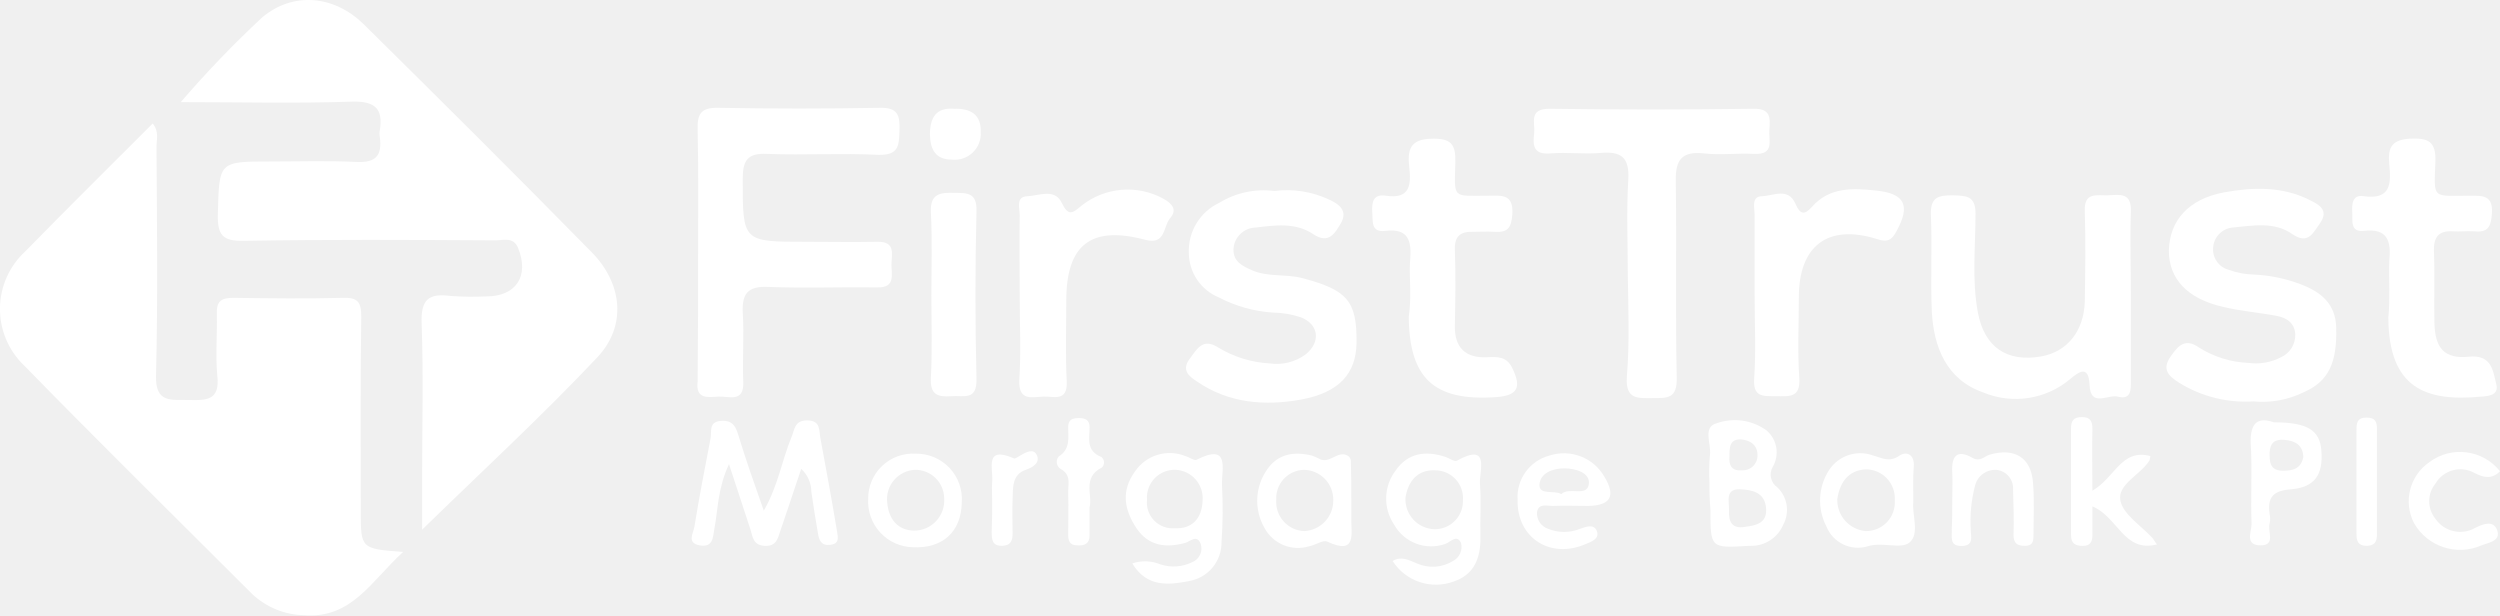
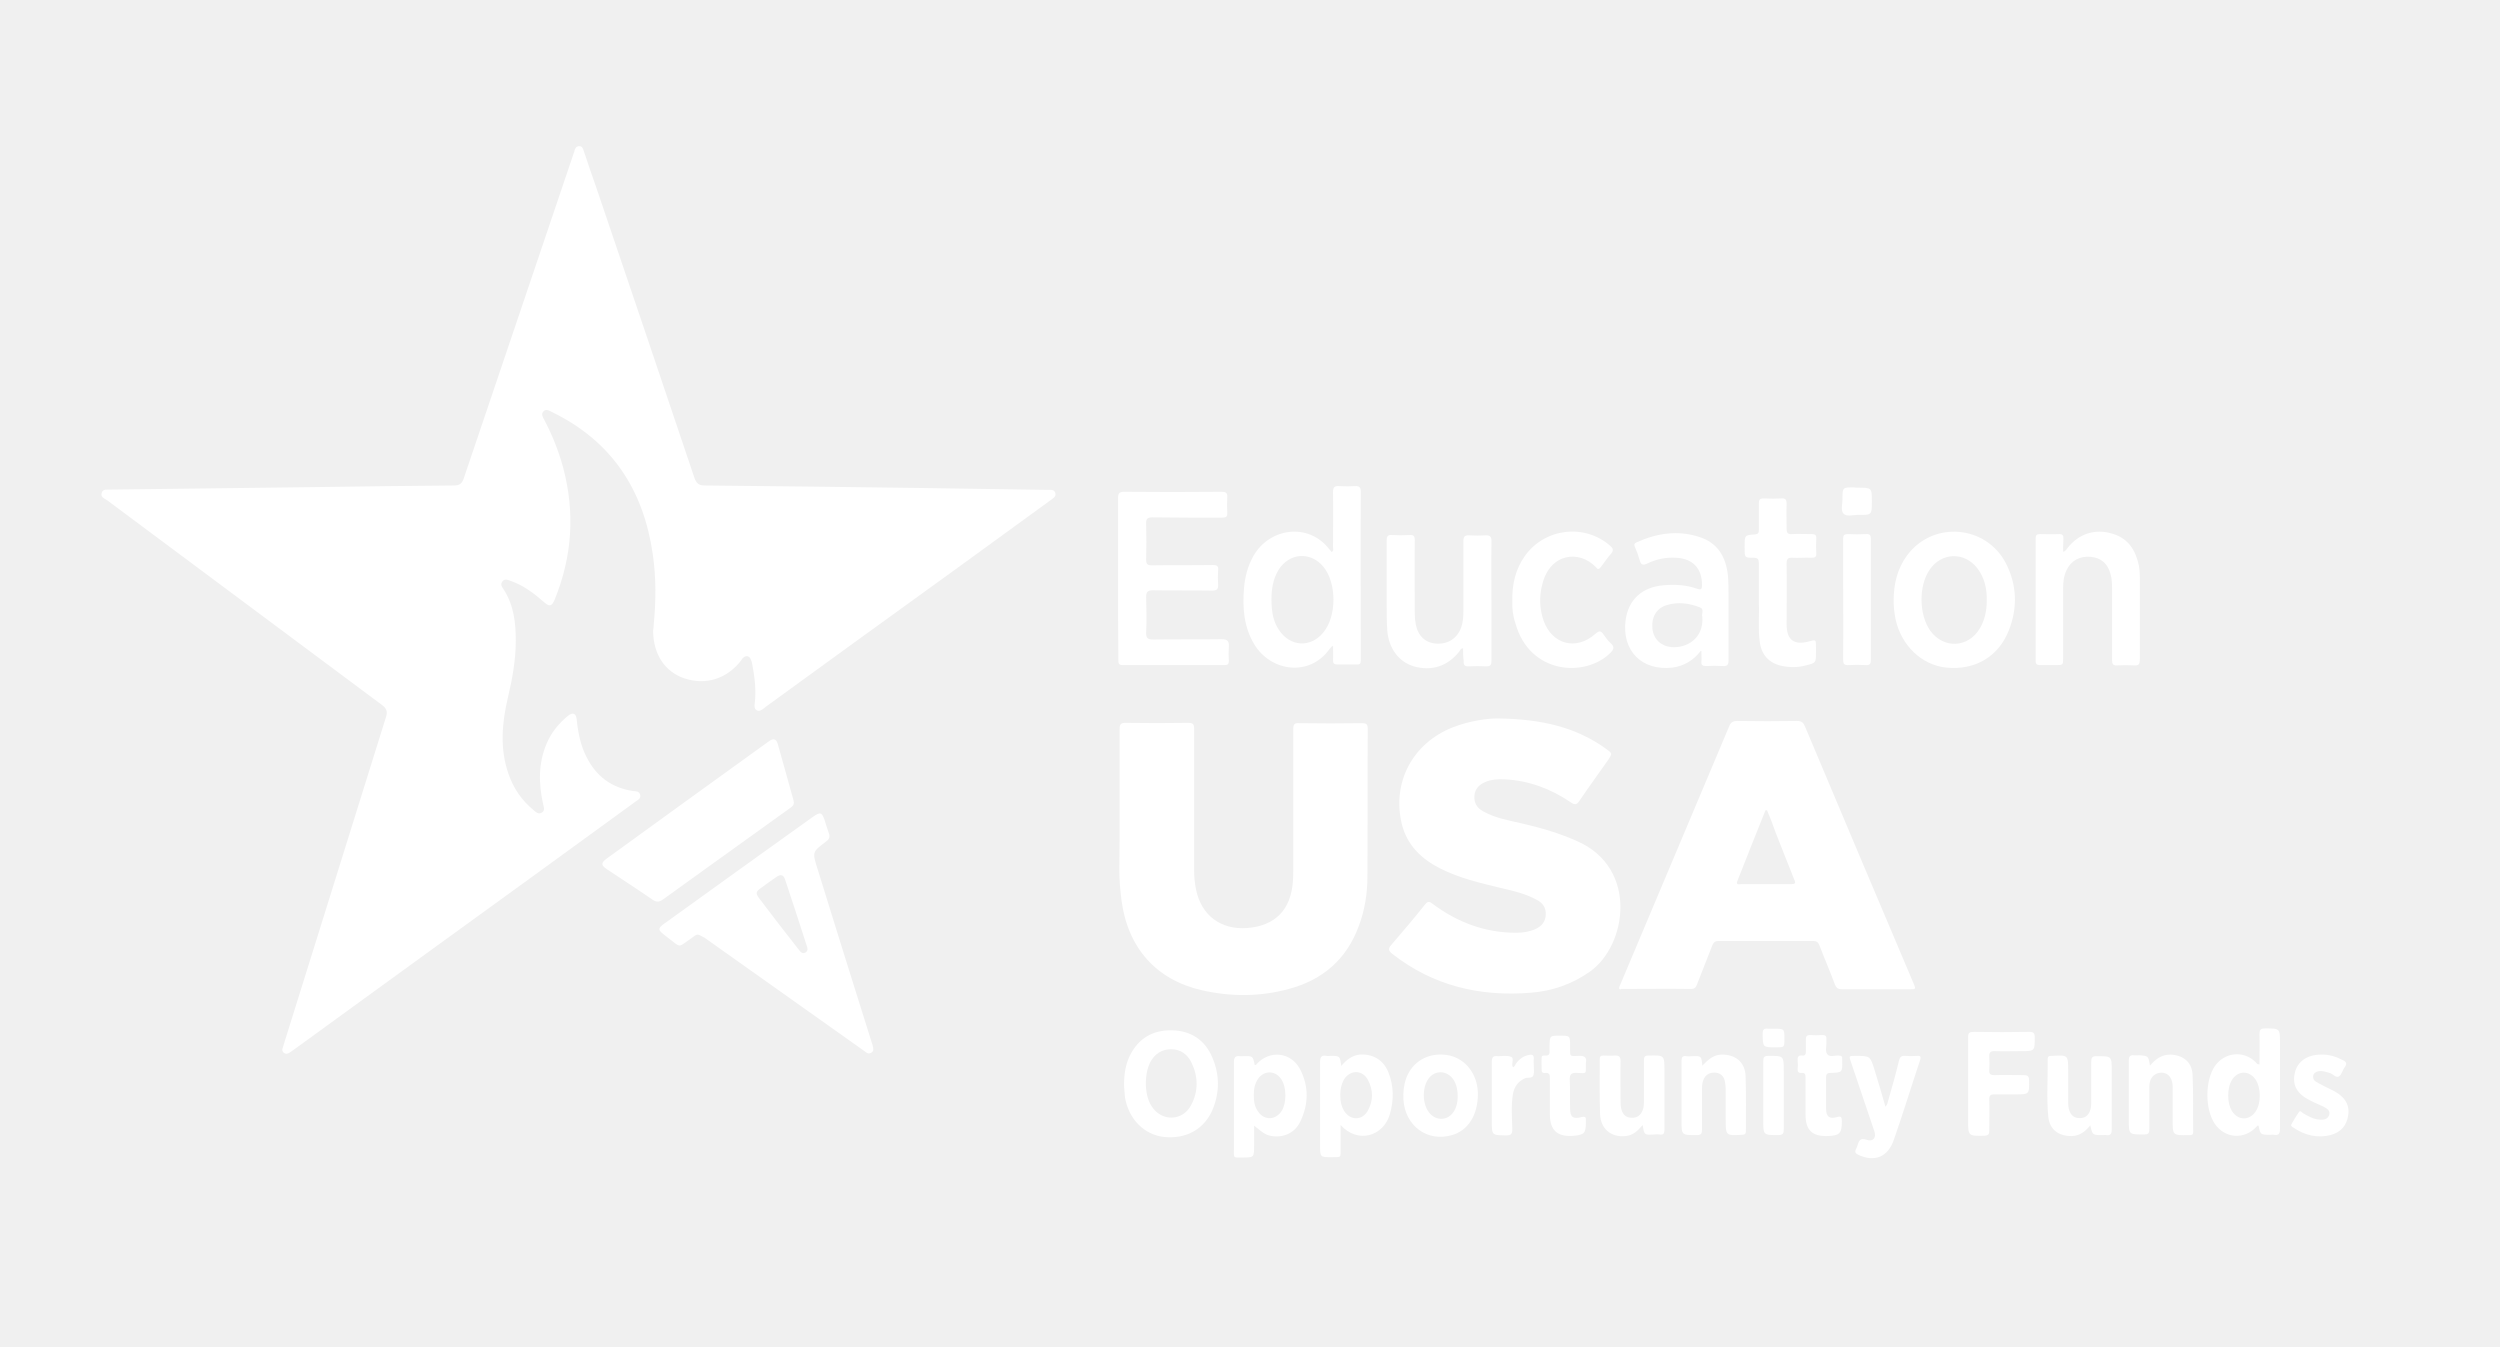
- <svg xmlns="http://www.w3.org/2000/svg" width="238.5" height="58.715" viewBox="0 0 238.5 58.715">
-   <defs>
-     <style>.a{fill:#fff;}</style>
-   </defs>
-   <g transform="translate(-44.149 -83.302)">
-     <path class="a" d="M82.6,150.179c-3.036,2.765-4.895,6.39-9.472,6.028a7.425,7.425,0,0,1-4.895-1.994c-7.251-7.251-14.593-14.457-21.754-21.8a7.457,7.457,0,0,1,.091-10.922c3.988-4.079,8.067-8.112,12.146-12.191.634.77.363,1.541.363,2.266.045,7.251.136,14.5-.045,21.754-.091,2.719,1.5,2.311,3.127,2.357,1.677.045,2.991.045,2.719-2.311-.181-1.949,0-3.943-.045-5.892-.045-1.224.408-1.541,1.586-1.541,3.49.045,6.934.091,10.424,0,1.4-.045,1.768.363,1.768,1.768-.091,6.209-.045,12.373-.045,18.581C78.57,149.862,78.57,149.862,82.6,150.179Z" transform="translate(0 -14.216)" />
-     <path class="a" d="M82.2,93.045a101.291,101.291,0,0,1,7.75-8.067c2.946-2.493,6.843-2.13,9.653.589,7.3,7.206,14.593,14.457,21.8,21.8,2.946,2.991,3.354,7.025.544,10.016-5.3,5.62-11.013,10.877-16.723,16.451V129.12c0-4.985.136-9.971-.045-14.956-.091-2.311.68-2.9,2.765-2.629a28.358,28.358,0,0,0,3.4.045c2.855,0,4.124-1.949,3.036-4.623-.453-1.088-1.4-.725-2.13-.725-8.022-.045-16-.091-24.02.045-2.039.045-2.538-.544-2.493-2.538.136-5.031.045-5.031,5.076-5.031,2.719,0,5.438-.091,8.158.045,1.858.091,2.447-.634,2.221-2.357a1.717,1.717,0,0,1,0-.68c.317-1.994-.408-2.765-2.583-2.719C93.168,93.181,87.729,93.045,82.2,93.045Z" transform="translate(-20.806)" />
-     <path class="a" d="M191.013,119.865c0-3.943.045-7.84-.045-11.783-.045-1.5.317-2.13,1.994-2.085q7.682.136,15.364,0c1.722-.045,1.949.68,1.9,2.13s-.045,2.4-1.994,2.357c-3.535-.181-7.07.045-10.65-.091-1.858-.091-2.311.634-2.311,2.357,0,6.028-.045,6.028,6.028,6.028,2.266,0,4.532.045,6.8,0,1.813-.045,1.36,1.224,1.36,2.175s.408,2.221-1.36,2.175c-3.49-.045-6.934.091-10.424-.045-1.949-.091-2.493.68-2.4,2.493.136,2.175-.045,4.4.045,6.571.091,1.994-1.36,1.36-2.311,1.4-1,.045-2.266.317-2.039-1.45v-.227C191.013,127.887,191.013,123.854,191.013,119.865Z" transform="translate(-80.265 -12.409)" />
-     <path class="a" d="M375.964,122.015c0-3.036-.136-6.028.045-9.019.136-2.175-.68-2.765-2.674-2.583-1.586.136-3.172-.091-4.759.045-1.677.136-1.677-.816-1.541-1.949.091-1-.544-2.311,1.45-2.311q9.721.136,19.443,0c1.677-.045,1.632.861,1.541,1.994-.091,1,.544,2.4-1.45,2.311-1.586-.091-3.172.136-4.759-.045-2.085-.227-2.765.544-2.719,2.629.091,6.254-.045,12.508.091,18.763.045,1.994-.861,1.949-2.266,1.949s-2.629.181-2.493-1.994C376.145,128.5,376.009,125.233,375.964,122.015Z" transform="translate(-176.523 -12.519)" />
-     <path class="a" d="M469.678,134.1v7.931c0,.861.045,1.858-1.224,1.541-.952-.272-2.629,1.088-2.719-1.133-.091-1.949-1.042-1.224-1.858-.544a8.062,8.062,0,0,1-8.294,1.269c-3.49-1.224-4.713-4.305-4.895-7.7-.136-3.082.045-6.209-.091-9.291-.045-1.677.77-1.813,2.085-1.813,1.224.045,2.175,0,2.175,1.722,0,3.172-.363,6.345.227,9.472.634,3.308,2.765,4.759,6.073,4.169,2.447-.453,4.034-2.4,4.124-5.212.045-2.855.091-5.756,0-8.611-.091-1.9,1.178-1.5,2.221-1.541,1.088-.045,2.266-.317,2.175,1.586C469.587,128.658,469.678,131.378,469.678,134.1Z" transform="translate(-222.243 -22.425)" />
-     <path class="a" d="M302.234,123.39a9.489,9.489,0,0,1,5.212.816c1,.453,1.813,1.088,1.133,2.266-.544.906-1.133,2.039-2.629,1.042-1.677-1.133-3.626-.861-5.484-.634a2.17,2.17,0,0,0-2.13,2.039c-.045,1.224.861,1.632,1.767,2.039,1.586.68,3.263.317,4.895.77,4.215,1.133,5.121,2.175,5.076,6.164-.045,2.9-1.632,4.713-5.257,5.393-3.49.634-6.934.363-9.971-1.722-.77-.5-1.5-1.088-.68-2.175.68-.906,1.224-1.994,2.674-1.088a10.543,10.543,0,0,0,4.94,1.541,4.672,4.672,0,0,0,3.444-.861c1.45-1.178,1.269-2.855-.453-3.535a8.708,8.708,0,0,0-2.674-.453,12.988,12.988,0,0,1-5.167-1.45,4.616,4.616,0,0,1-2.855-4.26,5.06,5.06,0,0,1,2.9-4.759A8.1,8.1,0,0,1,302.234,123.39Z" transform="translate(-136.512 -21.87)" />
-     <path class="a" d="M508.487,143.332a12.032,12.032,0,0,1-7.07-1.767c-1-.634-1.722-1.269-.816-2.538.725-1.042,1.4-1.767,2.719-.816a9.591,9.591,0,0,0,4.713,1.45,5.155,5.155,0,0,0,3.082-.544,2.3,2.3,0,0,0,1.36-2.175c-.045-1.088-.816-1.586-1.768-1.768-1.677-.317-3.444-.453-5.121-.861-3.4-.77-5.167-2.674-5.167-5.348.045-2.855,1.858-4.94,5.257-5.574,2.765-.5,5.574-.589,8.158.725.861.408,1.9.952,1,2.221-.635.861-1.088,2.085-2.629,1.042-1.722-1.224-3.762-.816-5.71-.634a2.057,2.057,0,0,0-1.858,1.994,1.994,1.994,0,0,0,1.5,2.039,7.278,7.278,0,0,0,2.4.453,14.337,14.337,0,0,1,4.4.906c1.949.725,3.4,1.858,3.444,4.169.091,3.354-.725,5.121-3.127,6.164A8.9,8.9,0,0,1,508.487,143.332Z" transform="translate(-249.359 -21.736)" />
-     <path class="a" d="M336.618,127c0-1-.091-1.949,0-2.946.136-1.768-.136-3.036-2.357-2.765-1.45.181-1.178-.952-1.269-1.813-.045-1,.136-1.722,1.314-1.541,2.357.363,2.4-1.133,2.221-2.719-.181-1.632.045-2.674,2.13-2.719,1.858-.045,2.311.5,2.266,2.266-.091,3.535-.317,3.172,3.127,3.172,1.224,0,2.447-.227,2.311,1.768-.091,1.314-.453,1.768-1.722,1.677-.68-.045-1.36,0-2.039,0-1.224-.045-1.768.453-1.722,1.722.091,2.4.045,4.849,0,7.251-.045,2.085,1.042,3.082,3.036,2.991,1.042-.045,1.9-.091,2.447,1.042.906,1.858.5,2.629-1.586,2.765-5.892.408-8.248-1.813-8.294-7.659A15.606,15.606,0,0,0,336.618,127Z" transform="translate(-157.935 -15.962)" />
-     <path class="a" d="M542.822,126.85c0-.906-.045-1.813,0-2.719.181-1.858-.136-3.127-2.447-2.855-1.314.136-1.042-1-1.088-1.768s0-1.722,1.088-1.541c2.583.363,2.629-1.178,2.447-2.991-.136-1.45.045-2.357,1.9-2.493,1.813-.091,2.583.227,2.493,2.266-.136,3.58-.317,3.172,3.308,3.172,1.224,0,2.221-.045,2.085,1.722-.091,1.224-.363,1.813-1.677,1.677-.68-.045-1.36.045-2.039,0-1.4-.091-1.858.589-1.813,1.9.091,2.266,0,4.532.045,6.8.045,2.447.952,3.49,3.263,3.263,2.175-.227,2.311,1.269,2.629,2.583.317,1.133-.816,1.178-1.45,1.224-5.3.5-8.792-.816-8.838-7.523C542.822,128.663,542.822,127.757,542.822,126.85Z" transform="translate(-270.732 -15.949)" />
-     <path class="a" d="M258.714,133.359c0-2.583-.045-5.121,0-7.7,0-.68-.408-1.768.725-1.813,1.088-.045,2.583-.77,3.263.589.634,1.314,1,1.088,1.9.317a7.083,7.083,0,0,1,7.8-.68c.906.5,1.36,1.088.634,1.9-.634.77-.408,2.538-2.311,2.039-5.212-1.4-7.569.453-7.569,5.8,0,2.583-.091,5.121.045,7.7.091,1.994-1.269,1.4-2.266,1.45-1.042.045-2.311.453-2.266-1.5C258.85,138.8,258.714,136.078,258.714,133.359Z" transform="translate(-117.284 -21.823)" />
-     <path class="a" d="M413.43,133.308v-7.7c0-.68-.363-1.813.725-1.813,1.042-.045,2.493-.861,3.172.725.453,1.042.861,1.088,1.586.272,1.677-1.9,3.943-1.768,6.073-1.541,2.81.272,3.308,1.45,1.994,3.852-.453.861-.861,1.133-1.9.77-4.668-1.45-7.433.634-7.433,5.574,0,2.583-.136,5.121.045,7.7.136,1.949-1.042,1.722-2.266,1.722s-2.175.091-2.039-1.722C413.566,138.611,413.43,135.982,413.43,133.308Z" transform="translate(-201.889 -21.772)" />
-     <path class="a" d="M240.137,133.68c0-2.629.091-5.3-.045-7.931-.091-1.813.906-1.9,2.266-1.858,1.224,0,2.13,0,2.085,1.722q-.2,8.022,0,16.043c.045,2.085-1.224,1.541-2.357,1.632-1.314.091-2.085-.091-1.994-1.768C240.227,138.982,240.137,136.354,240.137,133.68Z" transform="translate(-107.136 -22.189)" />
-     <path class="a" d="M200.18,176.423c-.68,2.039-1.314,3.943-1.949,5.8-.272.77-.363,1.632-1.586,1.541-1.088-.091-1.088-.906-1.314-1.586-.634-1.9-1.224-3.762-2.039-6.209-1.088,2.357-1.042,4.305-1.4,6.209-.136.816-.136,1.767-1.4,1.541s-.589-1.178-.5-1.768c.453-2.81,1-5.62,1.541-8.43.136-.634-.227-1.586,1-1.677s1.45.68,1.722,1.586c.68,2.221,1.45,4.4,2.357,6.979,1.4-2.447,1.722-4.8,2.629-6.979.317-.725.272-1.632,1.5-1.632,1.314,0,1.133.952,1.269,1.677.544,2.946,1.088,5.892,1.586,8.883.091.589.272,1.224-.68,1.314-.816.091-1.042-.453-1.133-1.088-.227-1.314-.453-2.674-.634-3.988A2.958,2.958,0,0,0,200.18,176.423Z" transform="translate(-79.598 -48.39)" />
-     <path class="a" d="M281.753,189.224a3.813,3.813,0,0,1,2.674.091,4.049,4.049,0,0,0,3.082-.227,1.4,1.4,0,0,0,.77-1.722c-.363-.952-1-.227-1.5-.091-1.858.5-3.49.272-4.623-1.4-1.178-1.768-1.5-3.58-.136-5.438a3.992,3.992,0,0,1,4.8-1.45c.363.091.816.453,1.042.363,3.263-1.677,2.4.906,2.447,2.4a43.551,43.551,0,0,1-.045,5.438,3.718,3.718,0,0,1-3.082,3.716C285.333,191.264,283.158,191.581,281.753,189.224Zm6.707-6.028a2.71,2.71,0,0,0-2.538-2.9,2.641,2.641,0,0,0-2.765,2.855,2.455,2.455,0,0,0,2.629,2.719C287.418,185.961,288.415,184.964,288.46,183.2Z" transform="translate(-129.582 -52.173)" />
-     <path class="a" d="M336.558,189.034c.816-.5,1.541-.091,2.311.227a3.708,3.708,0,0,0,3.444-.227,1.512,1.512,0,0,0,.77-1.722c-.408-.861-1-.091-1.5.091a4.052,4.052,0,0,1-4.895-1.858,4.43,4.43,0,0,1,.136-5.121c1.178-1.722,2.9-1.949,4.8-1.314.363.136.816.453,1.042.363,3.263-1.813,2.13,1,2.221,2.221.136,1.632,0,3.308.045,4.985.045,1.994-.544,3.626-2.538,4.305A4.9,4.9,0,0,1,336.558,189.034Zm6.707-5.8a2.66,2.66,0,0,0-2.629-2.855c-1.722-.091-2.629,1.088-2.855,2.629A2.855,2.855,0,0,0,340.546,186,2.682,2.682,0,0,0,343.265,183.233Z" transform="translate(-159.551 -52.21)" />
-     <path class="a" d="M403.879,177.777a18.162,18.162,0,0,1,.045-2.719c.136-1.042-.725-2.629.634-2.991a5.16,5.16,0,0,1,4.759.68,2.747,2.747,0,0,1,.589,3.49,1.474,1.474,0,0,0,.453,1.949,2.972,2.972,0,0,1,.544,3.58,3.291,3.291,0,0,1-3.036,1.994h-.227c-3.671.227-3.671.227-3.671-3.444A23.751,23.751,0,0,1,403.879,177.777Zm3.4,4.169c1.088-.136,2.13-.363,1.994-1.813-.136-1.5-1.36-1.722-2.493-1.768-1.45-.045-1,1.178-1.042,1.994C405.692,181.448,406.009,182.173,407.278,181.947Zm-1.5-6.662c-.045.68.136,1.36,1.178,1.269a1.4,1.4,0,0,0,1.5-1.36c.045-1-.635-1.5-1.541-1.586C405.783,173.562,405.783,174.333,405.783,175.284Z" transform="translate(-196.644 -48.385)" />
-     <path class="a" d="M482.139,178.125c2.175-1.269,2.765-4.034,5.529-3.308-.045.227-.045.408-.136.5-.861,1.314-3.036,2.221-2.719,3.762.272,1.314,1.949,2.357,3.036,3.535.136.136.227.363.453.634-3.172.816-3.716-2.629-6.164-3.626v2.765c0,.634-.227,1-.906,1-.725,0-1.133-.227-1.133-1.042V172.188c0-.725.227-1.088,1.042-1.088s1,.408,1,1.133C482.094,174.091,482.139,175.9,482.139,178.125Z" transform="translate(-238.376 -48.008)" />
-     <path class="a" d="M317.77,183.334v1.586c-.045,1.45.589,3.626-2.311,2.266-.408-.181-1.133.363-1.722.453a3.626,3.626,0,0,1-4.26-1.768,5.181,5.181,0,0,1,.272-5.574c1.042-1.5,2.583-1.722,4.26-1.314a6.419,6.419,0,0,1,.816.363c.952.408,1.768-1,2.719-.272a.675.675,0,0,1,.181.408c.045,1.269.045,2.583.045,3.852Zm-1.722-.091a2.844,2.844,0,0,0-2.81-2.9,2.712,2.712,0,0,0-2.629,2.855,2.786,2.786,0,0,0,2.674,2.991A2.907,2.907,0,0,0,316.047,183.244Z" transform="translate(-144.706 -52.22)" />
-     <path class="a" d="M436.173,183.411c-.136,1.178.634,3.036-.363,3.852-.816.68-2.583-.091-3.988.363a3.24,3.24,0,0,1-3.943-1.9,5.353,5.353,0,0,1,.272-5.393,3.555,3.555,0,0,1,4.215-1.36c.861.227,1.5.68,2.493,0,.68-.453,1.45-.091,1.36,1.042C436.128,181.055,436.173,182.142,436.173,183.411Zm-1.768-.181a2.766,2.766,0,0,0-2.765-2.946c-1.722.091-2.493,1.314-2.719,2.855a2.976,2.976,0,0,0,2.719,3.036A2.741,2.741,0,0,0,434.406,183.23Z" transform="translate(-209.495 -52.207)" />
-     <path class="a" d="M363.6,183.143a4.089,4.089,0,0,1,3.036-4.215,4.452,4.452,0,0,1,5.257,2.039c1.088,1.813.589,2.719-1.541,2.765-1.133,0-2.266-.045-3.4,0-.544,0-1.36-.272-1.5.589a1.545,1.545,0,0,0,1.042,1.586,4.033,4.033,0,0,0,3.082,0c.544-.181,1.314-.5,1.586.227s-.5,1-1.042,1.224C366.725,188.853,363.507,186.768,363.6,183.143Zm4.169-.544c.77-.725,2.447.317,2.629-.952.136-1.088-1.269-1.5-2.357-1.5s-2.311.453-2.357,1.586C365.682,182.735,367.042,182.191,367.767,182.6Z" transform="translate(-174.672 -52.164)" />
-     <path class="a" d="M520.05,171.967c3.218,0,4.4.77,4.532,2.719.181,2.266-.634,3.49-2.9,3.671-1.722.136-2.266.77-2.039,2.357a2.04,2.04,0,0,1,0,.906c-.227.725.634,2.085-.861,2.085-1.541,0-.861-1.314-.861-2.039-.091-2.311.045-4.668-.045-6.979C517.693,172.647,518.01,171.242,520.05,171.967Zm2.81,3.308c-.045-1.133-.77-1.541-1.768-1.632-.906-.091-1.4.227-1.45,1.224,0,.861,0,1.677,1.224,1.722C521.863,176.59,522.633,176.408,522.86,175.275Z" transform="translate(-258.973 -48.376)" />
-     <path class="a" d="M235.827,183.467c-.045,2.765-1.813,4.4-4.668,4.26a4.371,4.371,0,0,1-4.26-4.623,4.276,4.276,0,0,1,4.532-4.305A4.334,4.334,0,0,1,235.827,183.467Zm-4.577,2.674a2.874,2.874,0,0,0,2.9-3.082,2.748,2.748,0,0,0-2.81-2.719,2.8,2.8,0,0,0-2.629,3.082C228.848,185.1,229.754,186.1,231.25,186.141Z" transform="translate(-99.926 -52.217)" />
-     <path class="a" d="M455.04,183.138c0-.906.045-1.813,0-2.719-.091-1.541.453-2.221,1.949-1.36.725.408,1.133-.181,1.632-.317,2.357-.68,3.943.272,4.124,2.674.136,1.632.045,3.308.045,4.985,0,.589-.045,1.042-.816,1.042-.725,0-1.088-.227-1.088-1.042.045-1.45,0-2.855-.045-4.305a1.772,1.772,0,0,0-1.586-1.9,1.98,1.98,0,0,0-2.039,1.5,13.363,13.363,0,0,0-.408,4.26c0,.589.317,1.45-.816,1.5-1.269.045-.952-.861-1-1.586C455.04,184.951,455.04,184.044,455.04,183.138Z" transform="translate(-224.646 -52.069)" />
-     <path class="a" d="M559.9,180.274c-.77.77-1.5.634-2.4.181a2.757,2.757,0,0,0-3.762,1,2.661,2.661,0,0,0,0,3.354,2.867,2.867,0,0,0,3.807.861c.816-.408,1.722-.725,2.085.227.363,1.042-.816,1.178-1.5,1.45a5.062,5.062,0,0,1-6.436-2.13,4.534,4.534,0,0,1,1.45-5.8A4.875,4.875,0,0,1,559.9,180.274Z" transform="translate(-277.25 -52.015)" />
-     <path class="a" d="M269.716,179.82v2.674c0,.816-.5,1-1.178.952-.725,0-.861-.453-.861-1.042,0-1.269.045-2.583,0-3.852-.045-.861.363-1.813-.725-2.4a.793.793,0,0,1-.181-1.178c1.133-.725.906-1.768.906-2.81,0-.725.408-.861,1.042-.861.589,0,1,.181,1,.861,0,1.088-.363,2.266,1.133,2.855a.674.674,0,0,1,.045,1C268.991,176.965,270.033,178.687,269.716,179.82Z" transform="translate(-121.624 -48.117)" />
-     <path class="a" d="M542.149,177.228v4.985c0,.634-.045,1.178-.952,1.224-.861,0-1-.453-1-1.133v-9.925c0-.634.045-1.178.952-1.178.861,0,1,.408,1,1.133Z" transform="translate(-271.238 -48.062)" />
-     <path class="a" d="M252.945,183.051c0-.589-.045-1.224,0-1.813.136-1.224-.816-3.535,2.085-2.266.136.045.408-.181.589-.272.544-.317,1.269-.725,1.586-.045s-.272,1.133-1.042,1.4c-1.36.453-1.224,1.767-1.269,2.855-.045,1.042,0,2.13,0,3.172,0,.634-.091,1.178-.952,1.224-1,.045-1.042-.589-1.042-1.314C252.945,185,252.945,184,252.945,183.051Z" transform="translate(-114.144 -51.937)" />
-     <path class="a" d="M242.211,106.184c1.632-.045,2.583.589,2.538,2.221a2.49,2.49,0,0,1-2.765,2.629c-1.5,0-2.039-.906-2.085-2.357C239.9,106.954,240.534,106.048,242.211,106.184Z" transform="translate(-107.036 -12.505)" />
+ <svg xmlns="http://www.w3.org/2000/svg" version="1.1" id="Layer_1" x="0px" y="0px" viewBox="0 0 792 426.6" style="enable-background:new 0 0 792 426.6;" xml:space="preserve">
+   <style type="text/css">
+ 	.st0{fill:#FFFFFF;}
+ </style>
+   <g>
+     <path class="st0" d="M207.1,197.8c0.7-7.2,0.8-14.7-0.3-22.2c-2.9-20.3-12.9-35.7-31.6-44.9c-0.3-0.2-0.7-0.3-1-0.5   c-0.8-0.4-1.5-0.5-2.1,0.2c-0.6,0.7-0.3,1.3,0,2c2.7,5,4.8,10.2,6.3,15.7c3.8,14.3,2.9,28.2-2.7,41.9c-0.9,2.1-1.6,2.3-3.3,0.8   c-3.2-2.8-6.6-5.4-10.7-6.8c-0.9-0.3-1.9-0.8-2.6,0.3c-0.7,1,0,1.7,0.5,2.5c3.2,5,3.8,10.5,3.8,16.2c0,6.1-1.1,12.1-2.5,18   c-1.9,8.1-2.6,16.2,0.2,24.2c1.6,4.6,4.2,8.4,8,11.5c0.7,0.6,1.5,1.4,2.6,0.7c1-0.7,0.6-1.6,0.4-2.5c-1.5-6.6-1.6-13.1,1.1-19.4   c1.5-3.5,3.8-6.3,6.7-8.7c1.6-1.3,2.6-0.8,2.8,1.1c0.4,4.1,1.2,8.2,3.1,11.9c3.1,6.2,8,9.8,14.8,10.8c0.9,0.1,1.9,0,2.2,1.2   c0.3,1.2-0.7,1.6-1.4,2.1c-22.1,16.1-44.3,32.2-66.4,48.2c-14,10.2-28,20.3-42,30.5c-0.5,0.4-1,0.7-1.5,1c-0.5,0.3-1,0.3-1.5,0   c-0.5-0.4-0.7-0.9-0.5-1.4c0.2-0.8,0.5-1.5,0.7-2.3c10.7-34.3,21.4-68.5,32.1-102.8c0.5-1.7,0.2-2.6-1.2-3.7   c-29-21.6-58-43.2-87-64.8c-0.8-0.6-2.3-1-1.9-2.4c0.4-1.5,1.9-1,3-1.1c21.9-0.3,43.8-0.5,65.7-0.8c14.3-0.2,28.6-0.4,43-0.5   c1.7,0,2.5-0.7,3-2.2c11.6-34.4,23.3-68.8,34.9-103.2c0.1-0.2,0.2-0.5,0.2-0.7c0.2-0.7,0.6-1.4,1.5-1.4c0.9,0,1.2,0.7,1.4,1.4   c1.3,3.9,2.6,7.8,4,11.7c10.4,30.7,20.8,61.3,31.1,92c0.6,1.7,1.4,2.4,3.2,2.4c22.9,0.2,45.9,0.5,68.8,0.8   c13.3,0.2,26.7,0.4,40,0.6c0.9,0,1.9-0.2,2.3,0.9c0.4,1.2-0.6,1.7-1.4,2.3c-20.7,15.1-41.4,30.1-62.2,45.1   c-9.1,6.6-18.3,13.3-27.4,19.9c-0.4,0.3-0.9,0.6-1.3,1c-0.7,0.5-1.4,1.1-2.3,0.6c-0.8-0.5-0.7-1.4-0.6-2.1c0.5-4.2,0-8.4-0.8-12.5   c-0.1-0.5-0.2-1-0.4-1.4c-0.5-1.3-1.6-1.5-2.6-0.5c-0.2,0.2-0.3,0.4-0.4,0.6c-4.5,5.9-11.2,8.1-18.1,5.8c-6.2-2.1-9.8-7.6-9.9-15   C207,199.2,207.1,198.6,207.1,197.8z" />
+     <path class="st0" d="M354.7,256.4c0-8.5,0-17,0-25.5c0-1.4,0.4-1.9,1.8-1.9c6.7,0.1,13.4,0.1,20,0c1.5,0,1.8,0.5,1.8,1.9   c0,14.9,0,29.8,0,44.8c0,2.1,0.2,4.1,0.6,6.1c1.7,8.2,7.8,12.8,16.2,12.2c8.9-0.7,13.9-5.8,14.5-14.9c0.1-1.1,0.1-2.2,0.1-3.3   c0-15,0-30,0-44.9c0-1.4,0.4-1.9,1.8-1.8c6.7,0.1,13.4,0.1,20,0c1.3,0,1.8,0.3,1.8,1.7c-0.1,15.6,0,31.2-0.1,46.8   c0,5.4-0.8,10.6-2.7,15.7c-3.9,10.6-11.4,17.1-22.2,20c-9.1,2.5-18.4,2.5-27.6,0.4c-14.4-3.3-23.4-13.4-25.4-28.4   c-0.4-3.2-0.7-6.4-0.7-9.6C354.7,269.2,354.7,262.8,354.7,256.4z" />
+     <path class="st0" d="M513,313.3c-0.2-0.6,0.2-1.1,0.4-1.6c11.5-27.2,22.9-54.4,34.4-81.6c0.5-1.3,1.2-1.7,2.6-1.7   c6.3,0.1,12.6,0.1,18.9,0c1.4,0,2,0.5,2.5,1.7c11.4,27.1,22.9,54.3,34.4,81.4c0.8,1.9,0.8,1.9-1.3,1.9c-7.1,0-14.2,0-21.3,0   c-1.2,0-1.8-0.3-2.3-1.5c-1.5-4.1-3.3-8.2-4.9-12.4c-0.4-1-0.9-1.4-2-1.4c-10,0-20,0-30,0c-1,0-1.5,0.4-1.9,1.3   c-1.6,4.2-3.3,8.3-4.9,12.5c-0.3,0.8-0.7,1.4-1.8,1.4c-7.4-0.1-14.8,0-22.2,0C513.5,313.5,513.2,313.4,513,313.3z M559.8,256.7   c-0.2,0-0.3,0-0.5,0c-3,7.5-6,15-8.9,22.4c-0.6,1.4,0.7,1,1.2,1c5.3,0,10.6,0,15.8,0c1.3,0,1.6-0.3,1-1.5c-2-4.9-3.9-9.9-5.9-14.9   C561.7,261.4,560.8,259,559.8,256.7z" />
+     <path class="st0" d="M474.5,227.6c14,0.2,24.9,2.8,34.4,9.7c1.9,1.4,1.9,1.4,0.6,3.4c-3,4.3-6.1,8.5-9,12.8c-0.9,1.4-1.5,1.7-3,0.6   c-6.2-4.2-13.1-6.8-20.7-7.2c-2.2-0.1-4.4,0-6.4,0.9c-1.8,0.8-3.1,2.1-3.3,4.2c-0.2,2.2,0.7,3.9,2.7,5c3.9,2.2,8.2,2.9,12.5,3.9   c6,1.4,11.9,3.1,17.6,5.7c19.1,8.6,15.5,32.9,3.8,41.2c-5.7,4-12,6.2-18.8,6.7c-16.1,1.3-30.9-2.2-43.8-12.3   c-1.3-1-1.4-1.7-0.3-2.9c3.6-4.2,7.2-8.4,10.6-12.7c0.9-1.1,1.4-1.1,2.4-0.3c7.9,5.9,16.6,9.2,26.5,9.2c2.1,0,4.2-0.3,6.2-1.2   c1.9-0.9,3.1-2.3,3.2-4.5c0.1-2.2-0.9-3.7-2.8-4.7c-3.6-2-7.6-2.9-11.5-3.8c-6.6-1.6-13.1-3.1-19.2-6.2c-5.9-3-10.4-7.3-12.1-14   c-3.2-13.2,3.4-25.7,16.2-30.7C465.7,228.3,471.2,227.6,474.5,227.6z" />
+     <path class="st0" d="M221.1,296.1c-0.8,0-1.3,0.6-1.9,1c-4.7,3.2-3.2,3.3-7.7-0.1c-3.5-2.7-3.5-2.7,0.2-5.3   c15.3-11,30.5-22,45.8-32.9c2.4-1.7,2.9-1.5,3.8,1.2c0.4,1.3,0.8,2.7,1.3,4c0.4,1.1,0.1,1.9-0.8,2.5c-0.1,0-0.1,0.1-0.1,0.1   c-4.4,3.3-4.4,3.3-2.7,8.7c5.7,18.5,11.5,36.9,17.3,55.4c0.1,0.2,0.2,0.5,0.2,0.7c0.2,0.8,0.4,1.6-0.5,2.1c-0.8,0.5-1.4,0.1-2-0.4   c-3.9-2.8-7.8-5.5-11.7-8.3c-13.1-9.3-26.1-18.5-39.2-27.8C222.3,296.7,221.8,296.2,221.1,296.1z M255.8,300.5   c0-0.2-0.1-0.3-0.1-0.5c-2.3-7.1-4.6-14.3-7-21.4c-0.5-1.5-1.4-1.7-2.7-0.8c-1.6,1.1-3.3,2.3-4.9,3.5c-1.7,1.2-1.8,1.7-0.5,3.4   c4,5.3,8,10.5,12.1,15.7c0.3,0.4,0.6,0.8,0.9,1.1c0.4,0.4,0.9,0.6,1.5,0.3C255.6,301.5,255.9,301.1,255.8,300.5z" />
+     <path class="st0" d="M251.5,254.2c0,1.1-0.8,1.5-1.5,2c-8.8,6.3-17.5,12.6-26.3,18.9c-4.5,3.3-9.1,6.5-13.6,9.8   c-1.2,0.9-2.1,1-3.4,0.1c-4.8-3.3-9.6-6.4-14.4-9.6c-1.9-1.3-2-2-0.1-3.4c17.1-12.4,34.2-24.8,51.3-37.1c1.5-1.1,2.4-0.9,2.9,0.8   c1.7,5.9,3.3,11.9,5,17.9C251.4,253.8,251.4,254,251.5,254.2z" />
+     <path class="st0" d="M422,204.7c-0.3,0.3-0.5,0.6-0.8,0.9c-6.4,9-18.6,7.1-23.8-1.4c-3.4-5.6-3.8-11.7-3.3-17.9   c0.3-3.6,1.2-7,3-10.2c5.1-8.9,17.5-10.7,24.1-2c0.2,0.3,0.5,0.5,0.7,0.8c0.7-0.5,0.4-1.2,0.4-1.7c0-5.8,0.1-11.5,0-17.3   c0-1.6,0.5-2,2-1.9c1.6,0.1,3.3,0.1,4.9,0c1.6-0.1,1.9,0.5,1.9,1.9c-0.1,16.3,0,32.6,0,48.9c0,1.5,0,3,0,4.5c0,1-0.4,1.3-1.3,1.2   c-2.1,0-4.1,0-6.2,0c-0.9,0-1.3-0.3-1.3-1.3c0.1-1.6,0-3.1,0-4.7C422.2,204.8,422.1,204.8,422,204.7z M402.8,189.9   c0,4.3,0.7,7.2,2.4,9.7c3.5,5.3,10,5.7,14,0.8c4.3-5.1,4.3-15.6,0.1-20.8c-4.1-5-10.9-4.5-14.3,1   C403.3,183.5,402.8,186.6,402.8,189.9z" />
+     <path class="st0" d="M354.2,183.3c0-8.5,0-17,0-25.5c0-1.4,0.3-2,1.9-2c10.3,0.1,20.6,0.1,30.9,0c1.3,0,1.9,0.3,1.8,1.7   c-0.1,1.6-0.1,3.3,0,4.9c0.1,1.3-0.4,1.6-1.7,1.6c-7.3,0-14.7,0-22-0.1c-1.6,0-2.1,0.5-2,2.1c0.1,3.8,0.1,7.5,0,11.3   c0,1.4,0.4,1.8,1.8,1.8c6.4-0.1,12.9,0,19.3-0.1c1.3,0,1.9,0.3,1.7,1.7c-0.1,1.5-0.1,3,0,4.5c0.1,1.6-0.5,1.9-2,1.9   c-6.2-0.1-12.5,0-18.7-0.1c-1.7,0-2.1,0.6-2.1,2.2c0.1,3.7,0.2,7.4,0,11.1c-0.1,2,0.6,2.3,2.4,2.3c7.2-0.1,14.3,0,21.5-0.1   c1.9,0,2.4,0.6,2.3,2.4c-0.1,1.5-0.1,3,0,4.5c0,0.9-0.3,1.3-1.3,1.3c-10.8,0-21.6,0-32.4,0c-1.3,0-1.3-0.7-1.3-1.6   C354.2,200.6,354.2,191.9,354.2,183.3z" />
+     <path class="st0" d="M599.9,190.4c0-5.5,1.2-10.3,4.3-14.5c8.2-11,25-9.6,31.3,2.6c3.5,6.9,3.7,14.1,0.9,21.2   c-3.3,8.4-10.8,12.7-19.8,11.8c-7.8-0.8-14.3-7-16.1-15.4C600.1,194.1,599.9,192.1,599.9,190.4z M629.4,190.4   c0.1-3.9-0.7-7.4-3-10.4c-4.1-5.3-11.4-5-15.1,0.5c-3.5,5.1-3.4,14.2,0.2,19.3c4.2,5.8,12,5.5,15.7-0.7   C628.8,196.4,629.4,193.4,629.4,190.4z" />
+     <path class="st0" d="M538.8,206.2c-2.3,3-5.3,4.8-9,5.3c-9.7,1.1-16.1-5.4-14.8-15.1c0.9-6.5,5.3-10.5,12.2-11   c3.5-0.3,7-0.1,10.4,1.1c1.4,0.5,1.6,0.1,1.6-1.2c0-5.2-2.9-8.3-8.1-8.6c-3.2-0.2-6.3,0.4-9.2,1.8c-1.6,0.8-2.1,0.3-2.5-1.2   c-0.4-1.4-0.9-2.8-1.5-4.1c-0.3-0.7-0.1-1.1,0.6-1.4c6.4-2.9,13.1-3.9,19.8-1.7c5.8,1.8,8.5,6.3,9.1,12.2c0.2,2.2,0.2,4.5,0.2,6.7   c0,6.7,0,13.5,0,20.2c0,1.4-0.4,1.9-1.8,1.8c-1.8-0.1-3.5-0.1-5.3,0c-1.1,0-1.6-0.3-1.5-1.4c0.1-1,0-2,0-3   C539.1,206.3,538.9,206.2,538.8,206.2z M539.3,195.4c-0.4-0.9,0.8-2.4-0.8-3c-3.4-1.3-6.9-1.8-10.5-0.7c-3.3,1-4.9,3.9-4.5,7.6   c0.4,3.2,2.7,5.4,6,5.7C534.2,205.4,539.8,202.4,539.3,195.4z" />
+     <path class="st0" d="M653.6,174.8c0.9-0.2,1-0.8,1.4-1.2c3.6-4.6,8.8-6.2,14.3-4.5c5,1.5,7.3,5.3,8.3,10.1c0.2,1.1,0.3,2.3,0.3,3.4   c0,8.8,0,17.6,0,26.4c0,1.3-0.3,1.9-1.7,1.8c-1.8-0.1-3.6-0.1-5.5,0c-1.3,0.1-1.6-0.5-1.6-1.7c0-7.4,0-14.8,0-22.2   c0-1.7,0-3.4-0.5-5.1c-0.9-3.3-3-5.1-6.3-5.4c-3.4-0.3-6.2,1.2-7.6,4.2c-0.9,1.8-1.1,3.8-1.1,5.8c0,7.3,0,14.7,0,22   c0,2.3,0,2.3-2.4,2.3c-1.6,0-3.3,0-4.9,0c-0.9,0-1.4-0.2-1.4-1.3c0-13,0-26,0-38.9c0-0.9,0.3-1.3,1.3-1.3c2.1,0,4.1,0.1,6.2,0   c1.1,0,1.3,0.5,1.3,1.4C653.6,172,653.6,173.4,653.6,174.8z" />
+     <path class="st0" d="M463.5,205.4c-0.8,0-0.9,0.6-1.2,1c-3.7,4.7-8.8,6.3-14.4,4.7c-4.7-1.4-7.9-5.6-8.4-11.2   c-0.2-2.8-0.2-5.7-0.2-8.5c0-6.7,0-13.5,0-20.2c0-1.4,0.4-1.8,1.8-1.7c1.8,0.1,3.6,0.1,5.5,0c1.3-0.1,1.6,0.4,1.6,1.6   c-0.1,7.8,0,15.5,0,23.3c0,1.1,0.1,2.2,0.3,3.3c0.7,3.8,3.1,6,6.6,6.2c3.8,0.2,6.7-1.8,7.9-5.4c0.5-1.6,0.6-3.3,0.6-5   c0-7.3,0-14.7,0-22c0-1.5,0.4-2,1.9-1.9c1.7,0.1,3.4,0.1,5.1,0c1.4-0.1,1.9,0.4,1.9,1.8c-0.1,7.5,0,14.9,0,22.4   c0,5.2,0,10.4,0,15.6c0,1.2-0.3,1.7-1.6,1.7c-1.9-0.1-3.8-0.1-5.6,0c-1.3,0.1-1.7-0.5-1.6-1.7C463.5,207.9,463.5,206.6,463.5,205.4   z" />
+     <path class="st0" d="M479.1,190.4c-0.1-5.3,1-10.1,4-14.3c6.3-8.8,18.9-10.3,27-3.2c0.9,0.8,1.2,1.4,0.3,2.5   c-1.2,1.3-2.2,2.9-3.3,4.3c-0.5,0.6-0.9,0.8-1.4,0.1c0,0-0.1-0.1-0.1-0.1c-5.2-5.5-14.5-4.6-17,5.4c-1,3.8-0.9,7.7,0.4,11.5   c2.7,7.6,10.4,9.6,16.4,4.2c1.2-1,1.7-1.1,2.6,0.2c0.7,1,1.4,2,2.3,2.8c1.2,1.1,1,1.9-0.1,3c-7.9,7.9-25.6,6.9-30.1-9.3   C479.3,195.2,479,192.7,479.1,190.4z" />
+     <path class="st0" d="M557.2,191c0-4.8,0-8.7,0-12.6c0-1.2-0.3-1.7-1.6-1.7c-2.9,0-2.9,0-2.9-3c0-0.2,0-0.5,0-0.7   c0-3.4,0-3.5,3.3-3.7c1-0.1,1.2-0.5,1.2-1.4c0-2.8,0-5.6,0-8.4c0-1.2,0.3-1.6,1.6-1.6c1.9,0.1,3.8,0.1,5.6,0   c1.3-0.1,1.6,0.5,1.6,1.7c-0.1,2.7,0,5.3,0,8c0,1.3,0.5,1.7,1.7,1.6c2.1-0.1,4.1,0,6.2,0c1,0,1.6,0.2,1.5,1.4   c-0.1,1.6-0.1,3.2,0,4.7c0.1,1.2-0.5,1.4-1.5,1.4c-2-0.1-4,0.1-6,0c-1.4-0.1-1.9,0.3-1.9,1.8c0.1,6.4,0,12.9,0,19.3   c0,4.9,2.3,6.7,7.1,5.4c2.2-0.6,2.2-0.6,2.2,1.7c0,0.6,0,1.2,0,1.8c0,3.3,0,3.3-3.2,4.1c-2.6,0.7-5.3,0.7-7.9,0.1   c-3.8-0.9-6.2-3.5-6.7-7.5C556.9,199.1,557.4,194.6,557.2,191z" />
+     <path class="st0" d="M356.1,343.6c0-3.4,0.5-6.4,1.8-9.1c2.7-5.5,7.2-8.2,13.3-8.1c6.1,0.1,10.6,3.1,12.9,8.7   c2.3,5.4,2.3,10.9,0.1,16.3c-2.6,6.3-8.4,9.5-15.4,8.8c-6.3-0.7-11.2-5.6-12.4-12.5C356.3,346.2,356.1,344.7,356.1,343.6z    M363,343.1c0,2.8,0.6,5.5,1.8,7.3c3.1,5,9.9,4.9,12.6-0.4c2.3-4.4,2.2-9,0-13.5c-1.3-2.6-3.5-4.1-6.4-4.1c-3,0-5.2,1.5-6.6,4.1   C363.4,338.6,363,340.8,363,343.1z" />
+     <path class="st0" d="M715.8,337.2c0-3.2,0.1-6.4,0-9.5c0-1.3,0.2-1.9,1.8-1.9c4.7,0,4.7,0,4.7,4.7c0,9,0,18.1,0,27.1   c0,1.4-0.3,2.2-1.9,1.9c-0.4-0.1-0.7,0-1.1,0c-3.2,0-3.2,0-3.8-2.9c-0.4-0.1-0.5,0.2-0.7,0.4c-3.8,4.1-9.9,3.7-13.1-0.9   c-3.2-4.6-3.2-13.8,0-18.4c3.1-4.4,9.1-5,12.9-1.2C714.9,336.9,715.1,337.2,715.8,337.2z M705.9,347.1c0,2,0.4,3.6,1.2,4.9   c1.9,3,5.5,3.1,7.5,0.1c1.8-2.7,1.7-7.6-0.1-10.2c-2-2.8-5.5-2.8-7.4,0.2C706.2,343.6,705.9,345.3,705.9,347.1z" />
+     <path class="st0" d="M397.5,337.4c0.4,0.1,0.5-0.2,0.7-0.4c4.1-4.4,10.7-3.7,13.6,1.6c2.9,5.5,2.8,11.2,0.1,16.8   c-1.7,3.5-5.3,5.1-9,4.5c-1.7-0.3-2.5-0.7-5.6-3.3c0,2.3,0,4.3,0,6.3c0,3.8,0,3.8-3.8,3.8c-2.9,0-2.6,0.3-2.6-2.6   c0-9.2,0-18.4,0-27.6c0-1.5,0.5-2.1,1.9-1.9c0.3,0,0.6,0,0.9,0C396.9,334.5,396.9,334.5,397.5,337.4z M397.2,346.9   c0,1.9,0.2,3.7,1.4,5.3c1.9,2.7,5.2,2.7,7.2,0.1c1.9-2.6,1.9-8.1-0.1-10.7c-1.9-2.5-5.2-2.5-7.1,0.1   C397.5,343.3,397.2,345,397.2,346.9z" />
+     <path class="st0" d="M424.9,337.7c1.7-2,3.4-3.3,5.8-3.6c4.1-0.3,7.5,1.6,9.1,5.5c1.8,4.4,1.8,8.9,0.5,13.4   c-2,6.9-10.1,9.5-15.6,3.4c0,2.7,0,5,0,7.3c0,3.3,0.3,2.8-2.8,2.9c-3.7,0-3.7,0-3.7-3.7c0-8.8,0-17.6,0-26.4c0-1.6,0.4-2.3,2-2   c0.4,0.1,0.8,0,1.3,0C424.5,334.5,424.5,334.5,424.9,337.7z M424.6,346.9c0,2.2,0.4,3.7,1.2,5c1.9,3.1,5.7,3.2,7.5,0   c1.8-3.2,1.8-6.6,0-9.9c-1.8-3.2-5.7-3.1-7.6,0.1C424.9,343.6,424.6,345.2,424.6,346.9z" />
+     <path class="st0" d="M623.5,343.3c0-4.9,0-9.8,0-14.7c0-1.4,0.4-1.7,1.8-1.7c5.9,0.1,11.8,0.1,17.6,0c1.3,0,1.7,0.4,1.7,1.6   c0,4.5,0.1,4.5-4.4,4.5c-2.7,0-5.5,0.1-8.2,0c-1.5-0.1-1.9,0.5-1.8,1.9c0.1,1.3,0.1,2.7,0,4c-0.1,1.3,0.3,1.7,1.6,1.7   c3.1-0.1,6.2,0,9.3,0c1.2,0,1.7,0.3,1.7,1.6c0.1,4.5,0.1,4.5-4.4,4.5c-2.2,0-4.5,0-6.7,0c-1.1,0-1.5,0.4-1.5,1.5   c0.1,3.3,0,6.7,0,10c0,1.2-0.3,1.5-1.5,1.6c-5.2,0.1-5.2,0.1-5.2-5C623.5,350.8,623.5,347.1,623.5,343.3z" />
+     <path class="st0" d="M468.2,346.5c0,6.8-3.1,11.6-8.2,13.1c-7.8,2.3-14.9-2.9-15.4-11.3c-0.1-2.2,0.1-4.4,0.8-6.5   c1.9-5.4,6.9-8.4,12.8-7.6c5.3,0.7,9.3,5.1,9.9,10.8C468.2,345.7,468.2,346.4,468.2,346.5z M461.8,347.3c0-1.8-0.3-3.6-1.3-5.2   c-2-3.1-6-3.2-8-0.3c-2,2.8-1.9,7.9,0.2,10.6c2.2,2.9,6.2,2.7,8-0.5C461.5,350.6,461.8,349,461.8,347.3z" />
+     <path class="st0" d="M592.7,190.1c0,6.3,0,12.6,0,18.9c0,1.3-0.3,1.8-1.7,1.7c-1.8-0.1-3.5-0.1-5.3,0c-1.5,0.1-1.8-0.4-1.8-1.8   c0.1-9.5,0-19,0-28.6c0-3.2,0-6.4,0-9.6c0-1.1,0.3-1.5,1.5-1.5c1.9,0.1,3.9,0.1,5.8,0c1.2-0.1,1.5,0.4,1.5,1.6   C592.7,177.3,592.7,183.7,592.7,190.1z" />
+     <path class="st0" d="M681.1,337.6c1.8-2.1,3.7-3.5,6.4-3.5c4,0.1,6.9,2.3,7.1,6.3c0.3,6,0.1,12.1,0.2,18.2c0,0.7-0.2,1-1,1   c-0.2,0-0.4,0-0.5,0c-5,0.1-5,0.1-5-4.8c0-3.5,0-6.9,0-10.4c0-1.2-0.2-2.3-0.9-3.3c-1.6-2.1-5.1-1.5-6.1,1c-0.4,1-0.4,2-0.4,3   c0,4.2,0,8.5,0,12.7c0,1.3-0.4,1.6-1.6,1.6c-4.9,0-4.9,0.1-4.9-4.7c0-6.2,0-12.5,0-18.7c0-1.2,0.3-1.8,1.6-1.7c0.5,0.1,1.1,0,1.6,0   C680.6,334.5,680.6,334.5,681.1,337.6z" />
+     <path class="st0" d="M539.3,337.6c1.8-1.9,3.5-3.4,6-3.5c4.4-0.1,7.5,2.3,7.7,6.7c0.2,5.9,0.1,11.8,0.1,17.6c0,0.9-0.5,1.1-1.2,1.1   c-5.2,0.3-5.2,0.3-5.2-4.9c0-3.2,0-6.3,0-9.5c0-0.9-0.1-1.8-0.3-2.7c-0.4-1.7-1.6-2.6-3.3-2.6c-1.7,0-2.9,0.8-3.5,2.4   c-0.4,1-0.4,2-0.4,3.1c0,4.2,0,8.4,0,12.6c0,1.2-0.3,1.7-1.6,1.7c-4.9,0-4.9,0.1-4.9-4.7c0-6.2,0-12.5,0-18.7   c0-1.3,0.3-1.8,1.6-1.6c0.6,0.1,1.2,0,1.8,0C539,334.5,539,334.5,539.3,337.6z" />
+     <path class="st0" d="M520.4,356.4c-1.6,1.9-3.1,3.3-5.4,3.5c-4.5,0.5-7.9-2.2-8.1-6.9c-0.2-5.8-0.1-11.6-0.1-17.5   c0-0.8,0.3-1.1,1.1-1.1c1.2,0,2.3,0.1,3.5,0c1.5-0.1,2,0.3,2,1.9c-0.1,4.1,0,8.2,0,12.4c0,1,0,1.9,0.3,2.9c0.5,1.6,1.5,2.5,3.2,2.5   c1.7,0.1,2.9-0.8,3.5-2.4c0.4-1,0.4-2,0.4-3.1c0-4.2,0-8.5,0-12.7c0-1.1,0.3-1.5,1.4-1.5c5.1-0.1,5.1-0.2,5.1,4.9   c0,6.2,0,12.4,0,18.5c0,1.3-0.3,1.8-1.6,1.6c-0.5-0.1-1.1,0-1.6,0C520.9,359.6,520.9,359.6,520.4,356.4z" />
+     <path class="st0" d="M662.2,356.5c-1.6,2-3.3,3.3-5.8,3.4c-4.1,0.1-7.1-2-7.5-6.1c-0.6-6.1-0.1-12.2-0.2-18.3c0-0.7,0.3-1,1-1   c0.1,0,0.2,0,0.4,0c5.1-0.3,5.1-0.3,5.1,4.8c0,3.2,0,6.3,0,9.5c0,1,0,2.1,0.4,3.1c0.5,1.5,1.6,2.3,3.1,2.3c1.5,0.1,2.7-0.6,3.3-2   c0.5-1.1,0.5-2.2,0.5-3.4c0-4.2,0-8.4,0-12.5c0-1.2,0.3-1.7,1.6-1.7c4.9,0,4.9-0.1,4.9,4.7c0,6.2,0,12.4,0,18.5   c0,1.4-0.4,2-1.8,1.8c-0.4-0.1-0.7,0-1.1,0C662.9,359.6,662.9,359.6,662.2,356.5z" />
+     <path class="st0" d="M597.3,350.6c0.7-0.7,0.7-1.4,0.9-2c1.2-4.2,2.4-8.4,3.4-12.6c0.3-1.2,0.8-1.6,2-1.5c1.3,0.1,2.5,0.1,3.8,0   c1.1-0.1,1.2,0.4,0.9,1.3c-2.8,8.4-5.4,16.9-8.3,25.2c-1.9,5.6-6.1,7.2-11.2,4.9c-1-0.5-1.3-0.9-0.8-1.9c0.2-0.3,0.3-0.7,0.4-1   c0.5-1.5,0.8-2.7,3-1.9c2,0.7,3.1-0.7,2.4-2.7c-2.5-7.3-4.9-14.6-7.4-21.9c-0.7-2-0.7-2,1.3-2c4.8,0,4.8,0,6.2,4.6   C595.1,342.9,596.2,346.7,597.3,350.6z" />
+     <path class="st0" d="M735.3,334.1c2.4-0.1,4.7,0.6,6.8,1.7c1.1,0.5,1.6,1.1,0.7,2.3c-0.7,0.9-0.9,2.3-1.8,2.9c-1,0.6-1.9-0.8-3-1.1   c-1.2-0.3-2.3-0.8-3.6-0.5c-0.8,0.2-1.5,0.6-1.6,1.5c-0.1,0.8,0.3,1.4,0.9,1.8c0.8,0.5,1.7,0.9,2.6,1.4c1.5,0.8,3.1,1.4,4.5,2.4   c2.4,1.7,3.6,3.9,3.1,6.9c-0.5,3.1-2.2,5.2-5.3,6.1c-4.4,1.2-8.4,0.2-12.1-2.3c-0.3-0.2-0.9-0.5-0.6-1c0.7-1.3,1.5-2.6,2.4-3.9   c0.4-0.6,0.9,0,1.2,0.3c1.7,1,3.4,2,5.4,2.1c1.3,0.1,2.5-0.1,3-1.5c0.4-1.5-0.8-2-1.8-2.6c-1.4-0.7-2.8-1.2-4.1-1.9   c-4.3-2.1-5.9-4.9-5-8.8C727.8,336.3,730.9,334.1,735.3,334.1z" />
+     <path class="st0" d="M572,347.8c0-2.1,0-4.2,0-6.4c0-0.9-0.1-1.6-1.2-1.5c-1.1,0.1-1.4-0.4-1.3-1.4c0.1-0.8,0.1-1.6,0-2.4   c-0.1-1.1,0.1-1.9,1.5-1.7c0.9,0.1,1.1-0.5,1.1-1.3c0-1.3,0-2.5,0-3.8c0-1,0.3-1.4,1.3-1.4c1.3,0.1,2.5,0.1,3.8,0   c1,0,1.5,0.2,1.4,1.3c0,0.3,0,0.6,0,0.9c0.1,1.3-0.5,2.9,0.3,3.9c0.8,1,2.4,0.3,3.6,0.4c0.9,0,1.2,0.3,1.1,1.2c0,0.1,0,0.2,0,0.4   c0.1,3.7,0.1,3.8-3.7,3.9c-1.2,0-1.4,0.5-1.4,1.5c0,3.3,0,6.5,0,9.8c0,2.5,1,3.4,3.4,2.7c1.4-0.4,1.6,0,1.6,1.3   c0,3.9-0.7,4.6-4.7,4.7c-4.7,0.1-6.8-1.9-6.8-6.7C572,351.4,572,349.6,572,347.8z" />
+     <path class="st0" d="M494.1,328.1c3.3,0,3.3,0,3.3,3.2c0,0.2,0,0.4,0,0.5c0,3.1-0.2,2.8,2.7,2.7c1.8-0.1,2.7,0.4,2.3,2.3   c0,0.2,0,0.4,0,0.5c0,3.1,0.3,2.7-2.7,2.6c-1.8-0.1-2.5,0.3-2.4,2.3c0.2,3,0,5.9,0.1,8.9c0,2.8,0.9,3.5,3.6,2.8   c1.3-0.3,1.5,0.1,1.4,1.1c0,0.2,0,0.5,0,0.7c0,3.2-0.5,3.8-3.7,4.1c-5.2,0.5-7.7-1.6-7.7-6.8c0-3.8,0-7.6,0-11.4   c0-1.1-0.1-1.8-1.5-1.7c-0.5,0.1-1,0-1.1-0.7c0-1.4-0.1-2.8,0-4.2c0-0.7,0.7-0.6,1.1-0.6c1.2,0.1,1.5-0.5,1.4-1.5   c0-0.6,0-1.2,0-1.8C491,328.1,491,328.1,494.1,328.1z" />
+     <path class="st0" d="M479.3,338.1c0.6-0.2,0.7-0.8,1-1.2c1-1.4,2.4-2.4,4.1-2.7c1.1-0.2,1.6,0.1,1.5,1.3c-0.1,0.7,0,1.3,0,2   c0,1,0.2,2.1-0.1,3.1c-0.4,1.2-1.8,0.6-2.7,1c-2.2,1-3.4,2.7-3.8,5c-0.6,3.7-0.3,7.4-0.2,11.1c0,1.6-0.4,2-2,2   c-4.5-0.1-4.5,0-4.5-4.6c0-6.2,0-12.5,0-18.7c0-1.5,0.5-2,1.9-1.8c0.1,0,0.1,0,0.2,0c1.3,0,2.8-0.3,4,0.2   C479.9,335.3,478.6,337,479.3,338.1z" />
+     <path class="st0" d="M558.6,346.9c0-3.6,0-7.1,0-10.7c0-1.2,0.2-1.7,1.6-1.7c4.9,0,4.9-0.1,4.9,4.9c0,6.1,0,12.2,0,18.3   c0,1.3-0.2,1.9-1.8,1.9c-4.7,0-4.7,0-4.7-4.7C558.6,352.3,558.6,349.6,558.6,346.9z" />
+     <path class="st0" d="M588.5,154.5c4.5,0,4.5,0,4.5,4.4c0,4.2,0,4.3-4.3,4.2c-1.6,0-3.7,0.7-4.7-0.4c-0.9-1-0.3-3-0.3-4.6   c0-3.7,0-3.7,3.7-3.7C587.7,154.5,588.1,154.5,588.5,154.5z" />
+     <path class="st0" d="M562,325.9c3.3,0,3.3,0,3.3,3.3c0,2.6,0,2.6-2.7,2.6c-4.2,0-4.1,0-4.2-4.2c0-1.3,0.3-1.9,1.7-1.7   C560.8,325.9,561.4,325.9,562,325.9z" />
  </g>
</svg>
